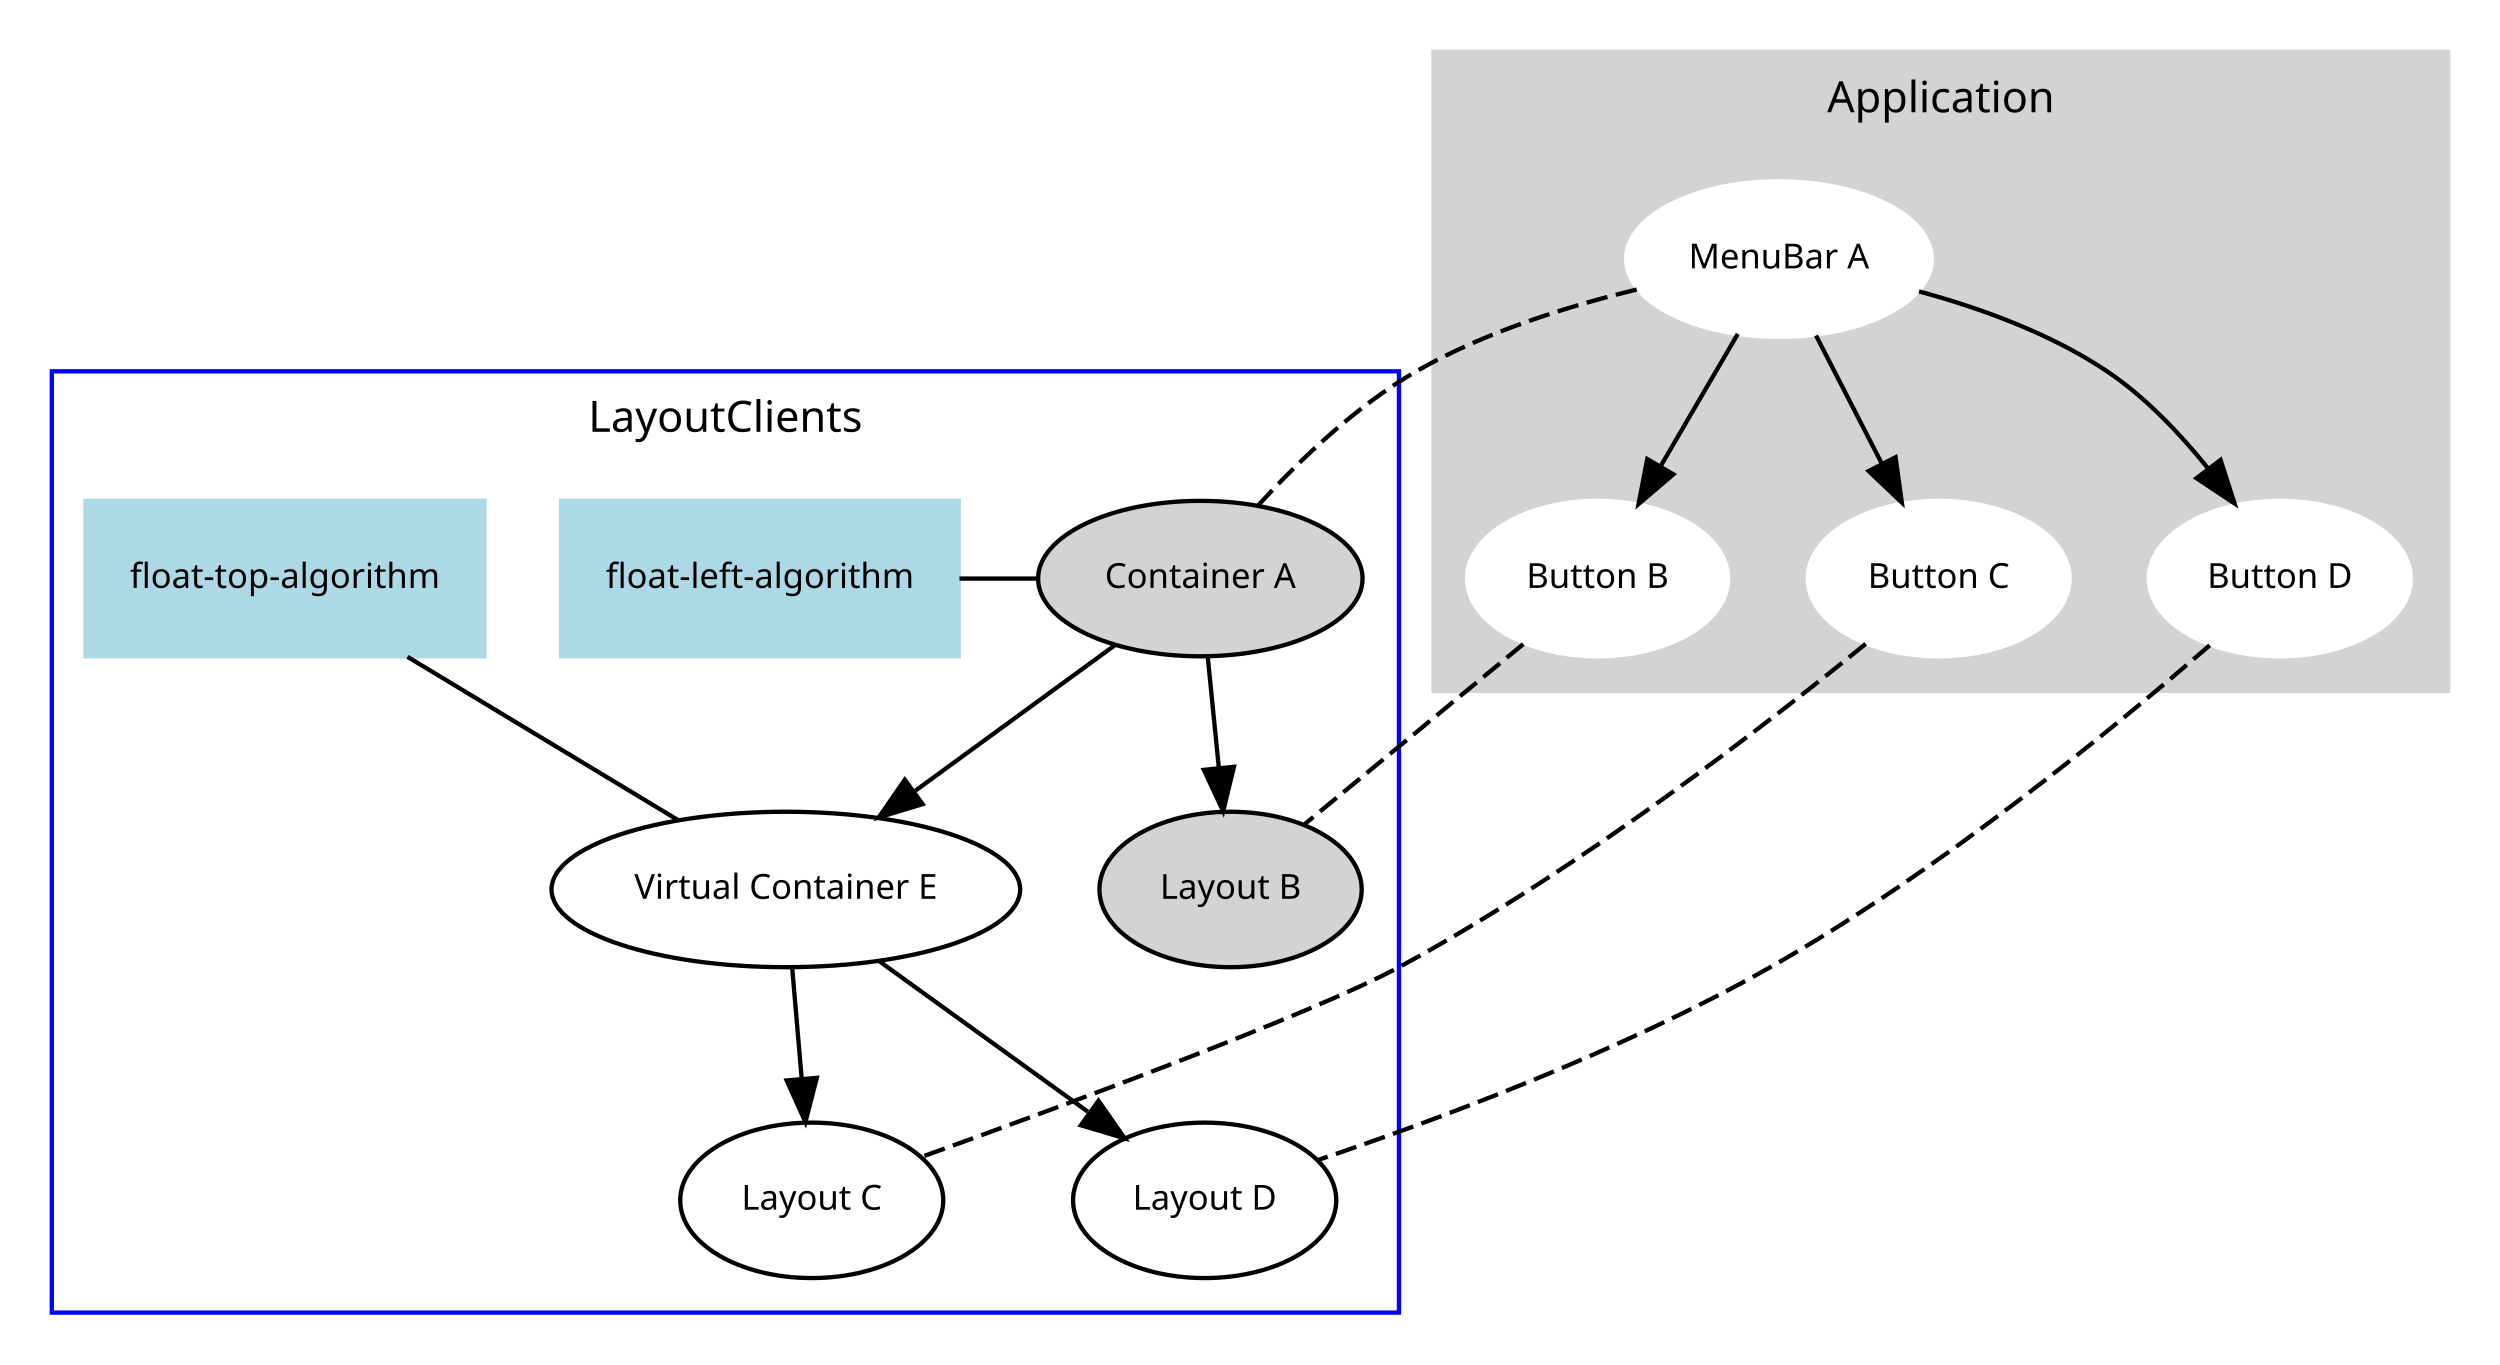
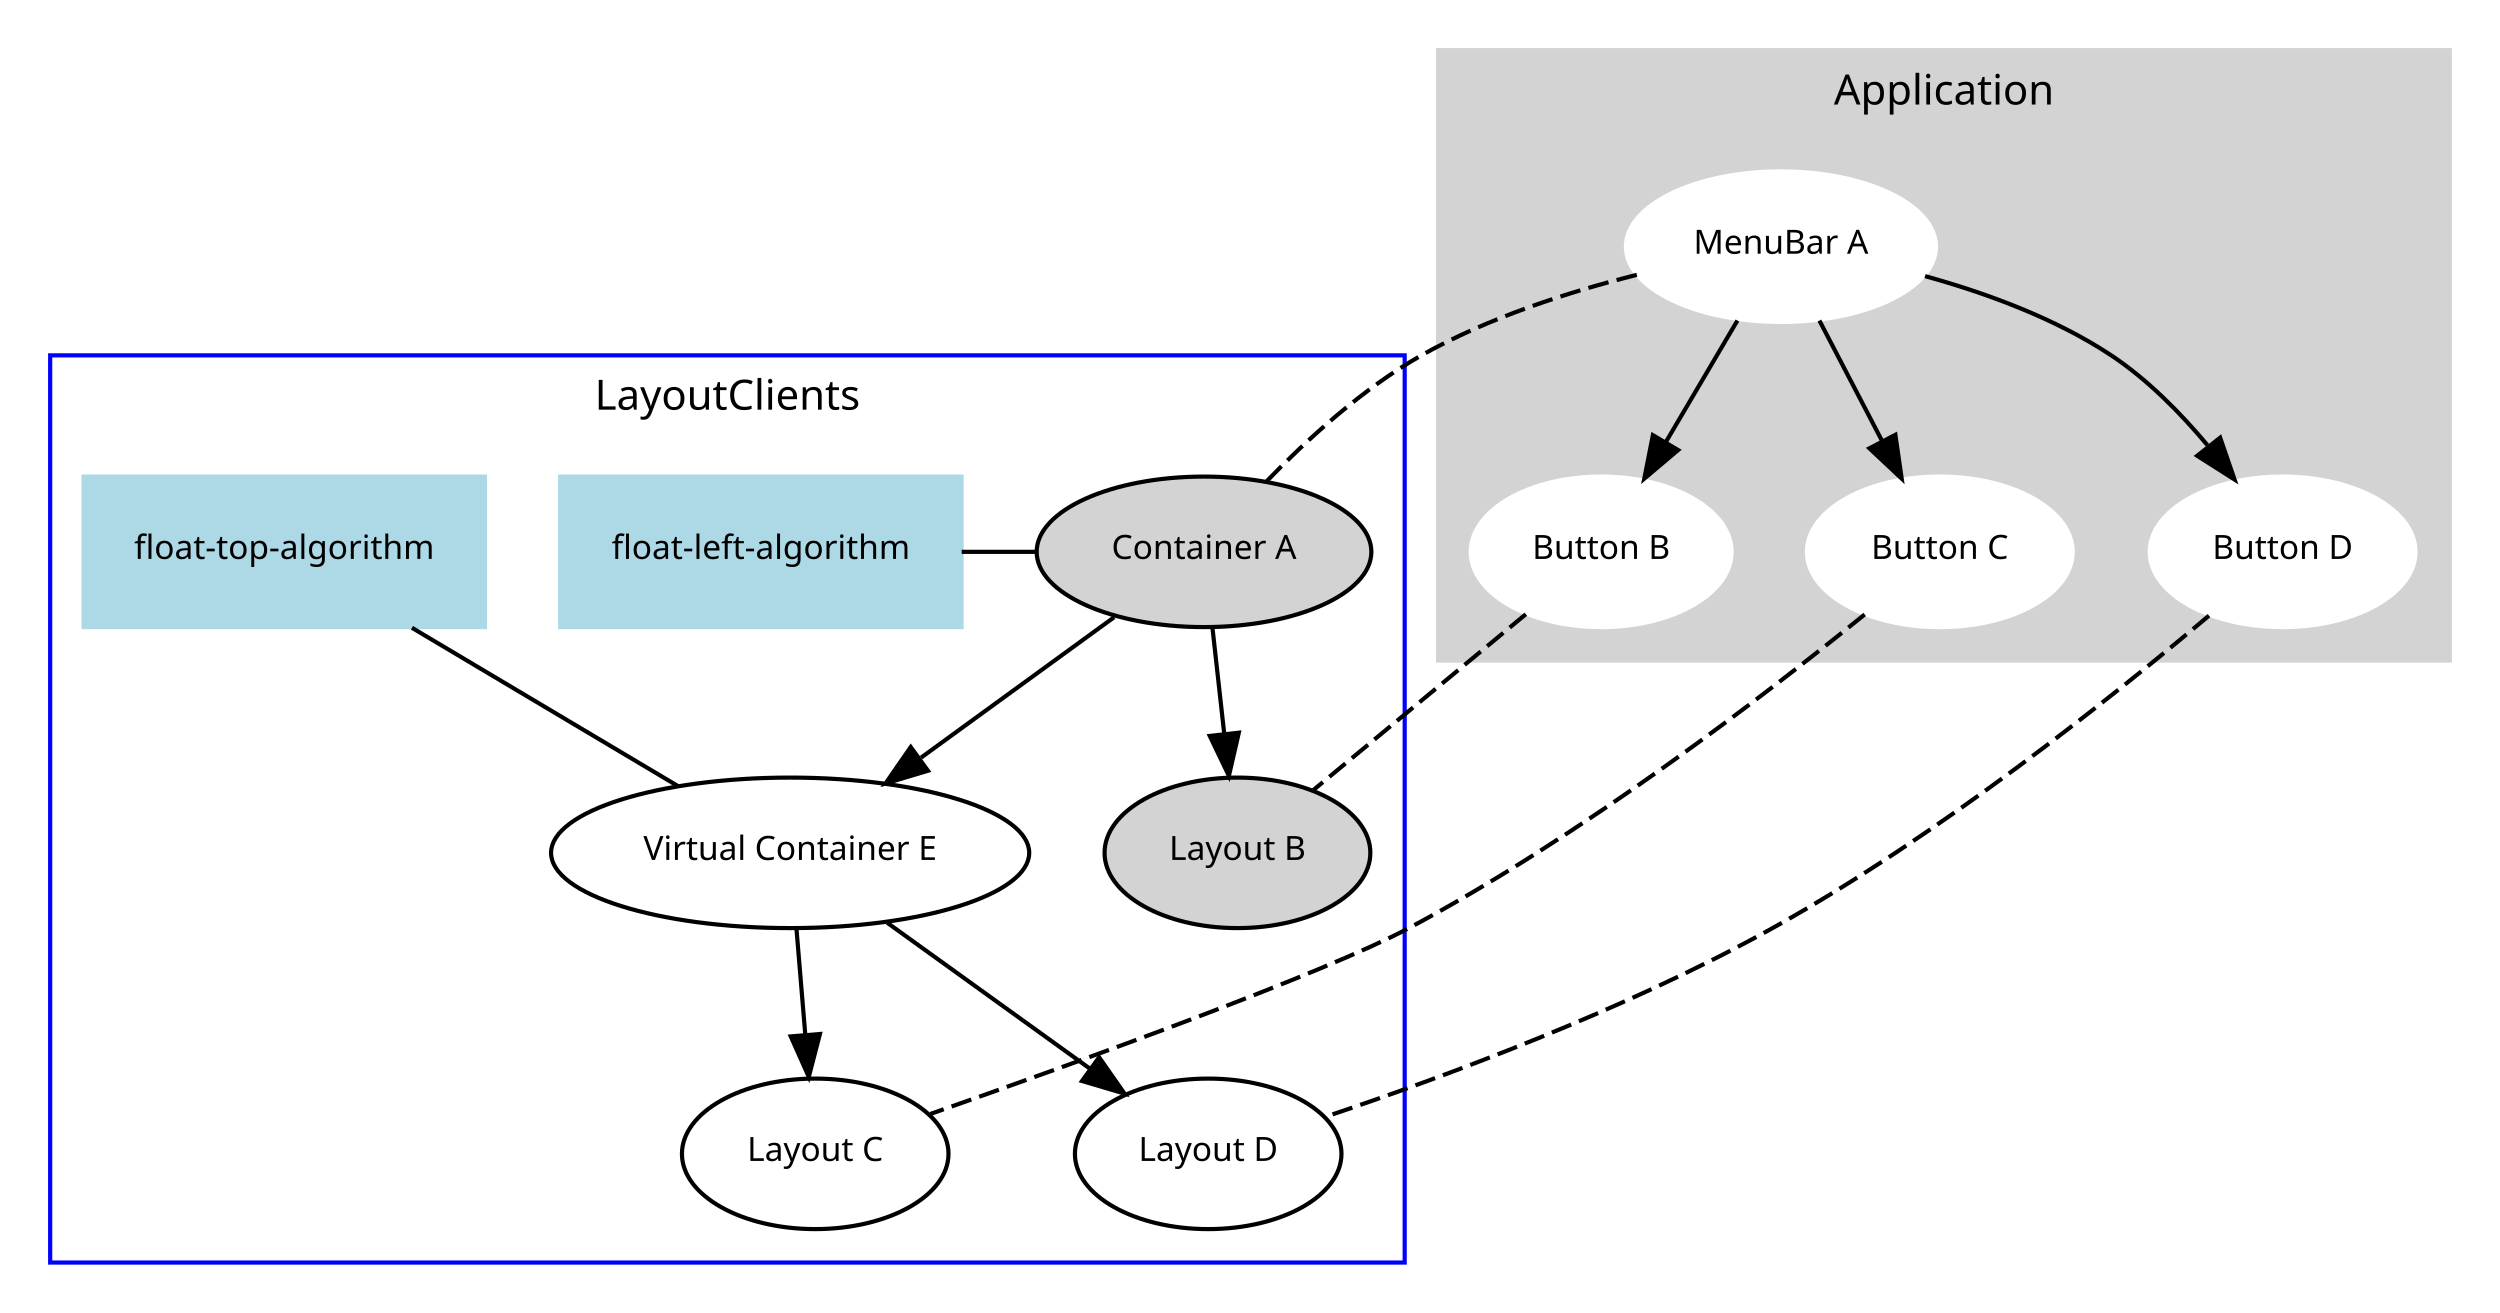
- <svg xmlns="http://www.w3.org/2000/svg" width="579pt" height="316pt" viewBox="0.00 0.00 579.00 316.00">
-   <g id="graph1" class="graph" transform="scale(1 1) rotate(0) translate(4 312)">
-     <polygon fill="white" stroke="white" points="-4,5 -4,-312 576,-312 576,5 -4,5" />
+ <svg xmlns="http://www.w3.org/2000/svg" width="598pt" height="314pt" viewBox="0.00 0.00 598.00 314.00">
+   <g id="graph1" class="graph" transform="scale(1 1) rotate(0) translate(4 310)">
+     <polygon fill="white" stroke="white" points="-4,5 -4,-310 595,-310 595,5 -4,5" />
    <g id="graph2" class="cluster">
-       <polygon fill="lightgrey" stroke="lightgrey" points="328,-152 328,-300 563,-300 563,-152 328,-152" />
-       <text text-anchor="middle" x="445.5" y="-286" font-family="Verdana" font-size="10.00">Application</text>
+       <polygon fill="lightgrey" stroke="lightgrey" points="340,-152 340,-298 582,-298 582,-152 340,-152" />
+       <text text-anchor="middle" x="461" y="-285" font-family="Verdana" font-size="10.00">Application</text>
    </g>
    <g id="graph3" class="cluster">
-       <polygon fill="none" stroke="blue" points="8,-8 8,-226 320,-226 320,-8 8,-8" />
-       <text text-anchor="middle" x="164" y="-212" font-family="Verdana" font-size="10.00">LayoutClients</text>
+       <polygon fill="none" stroke="blue" points="8,-8 8,-225 332,-225 332,-8 8,-8" />
+       <text text-anchor="middle" x="170" y="-212" font-family="Verdana" font-size="10.00">LayoutClients</text>
    </g>
    <g id="node2" class="node">
-       <ellipse fill="white" stroke="white" cx="408" cy="-252" rx="35.383" ry="18" />
-       <text text-anchor="middle" x="408" y="-249.834" font-family="Verdana" font-size="8.00">MenuBar A</text>
+       <ellipse fill="white" stroke="white" cx="422" cy="-251" rx="37.086" ry="18" />
+       <text text-anchor="middle" x="422" y="-249.3" font-family="Verdana" font-size="8.00">MenuBar A</text>
    </g>
    <g id="node3" class="node">
-       <ellipse fill="white" stroke="white" cx="366" cy="-178" rx="30.227" ry="18" />
-       <text text-anchor="middle" x="366" y="-175.834" font-family="Verdana" font-size="8.00">Button B</text>
+       <ellipse fill="white" stroke="white" cx="379" cy="-178" rx="31.199" ry="18" />
+       <text text-anchor="middle" x="379" y="-176.3" font-family="Verdana" font-size="8.00">Button B</text>
    </g>
    <g id="edge3" class="edge">
-       <path fill="none" stroke="black" d="M398.47,-234.662C393.207,-225.641 386.558,-214.243 380.65,-204.114" />
-       <polygon fill="black" stroke="black" points="383.555,-202.147 375.493,-195.273 377.508,-205.675 383.555,-202.147" />
+       <path fill="none" stroke="black" d="M411.591,-233.329C406.468,-224.631 400.187,-213.969 394.512,-204.334" />
+       <polygon fill="black" stroke="black" points="397.404,-202.348 389.313,-195.509 391.373,-205.901 397.404,-202.348" />
    </g>
    <g id="node4" class="node">
-       <ellipse fill="white" stroke="white" cx="445" cy="-178" rx="30.317" ry="18" />
-       <text text-anchor="middle" x="445" y="-175.834" font-family="Verdana" font-size="8.00">Button C</text>
+       <ellipse fill="white" stroke="white" cx="460" cy="-178" rx="31.788" ry="18" />
+       <text text-anchor="middle" x="460" y="-176.3" font-family="Verdana" font-size="8.00">Button C</text>
    </g>
    <g id="edge5" class="edge">
-       <path fill="none" stroke="black" d="M416.582,-234.301C421.111,-225.486 426.767,-214.48 431.838,-204.612" />
-       <polygon fill="black" stroke="black" points="435.007,-206.103 436.465,-195.609 428.781,-202.903 435.007,-206.103" />
+       <path fill="none" stroke="black" d="M431.199,-233.329C435.68,-224.721 441.162,-214.189 446.137,-204.632" />
+       <polygon fill="black" stroke="black" points="449.373,-205.995 450.886,-195.509 443.164,-202.763 449.373,-205.995" />
    </g>
    <g id="node5" class="node">
-       <ellipse fill="white" stroke="white" cx="524" cy="-178" rx="30.337" ry="18" />
-       <text text-anchor="middle" x="524" y="-175.834" font-family="Verdana" font-size="8.00">Button D</text>
+       <ellipse fill="white" stroke="white" cx="542" cy="-178" rx="31.788" ry="18" />
+       <text text-anchor="middle" x="542" y="-176.3" font-family="Verdana" font-size="8.00">Button D</text>
    </g>
    <g id="edge7" class="edge">
-       <path fill="none" stroke="black" d="M440.455,-244.508C454.639,-240.652 470.973,-234.755 484,-226 492.844,-220.056 500.854,-211.637 507.342,-203.563" />
-       <polygon fill="black" stroke="black" points="510.282,-205.479 513.524,-195.392 504.699,-201.255 510.282,-205.479" />
+       <path fill="none" stroke="black" d="M456.469,-243.952C471.018,-239.925 487.644,-233.86 501,-225 509.614,-219.286 517.506,-211.297 524.015,-203.525" />
+       <polygon fill="black" stroke="black" points="527.062,-205.314 530.505,-195.294 521.565,-200.979 527.062,-205.314" />
    </g>
    <g id="node10" class="node">
-       <ellipse fill="lightgrey" stroke="black" cx="274" cy="-178" rx="37.572" ry="18" />
-       <text text-anchor="middle" x="274" y="-175.834" font-family="Verdana" font-size="8.00">Container A</text>
+       <ellipse fill="lightgrey" stroke="black" cx="284" cy="-178" rx="40.029" ry="18" />
+       <text text-anchor="middle" x="284" y="-176.3" font-family="Verdana" font-size="8.00">Container A</text>
    </g>
    <g id="edge22" class="edge">
-       <path fill="none" stroke="black" stroke-dasharray="5,2" d="M375.063,-244.939C358.951,-241.063 339.696,-235.026 324,-226 309.954,-217.923 296.721,-205.163 287.401,-194.976" />
+       <path fill="none" stroke="black" stroke-dasharray="5,2" d="M387.524,-244.268C371.218,-240.179 351.889,-233.977 336,-225 322.015,-217.099 308.627,-204.85 298.938,-194.837" />
    </g>
    <g id="node12" class="node">
-       <ellipse fill="lightgrey" stroke="black" cx="281" cy="-106" rx="30.369" ry="18" />
-       <text text-anchor="middle" x="281" y="-103.834" font-family="Verdana" font-size="8.00">Layout B</text>
+       <ellipse fill="lightgrey" stroke="black" cx="292" cy="-106" rx="31.788" ry="18" />
+       <text text-anchor="middle" x="292" y="-104.3" font-family="Verdana" font-size="8.00">Layout B</text>
    </g>
    <g id="edge24" class="edge">
-       <path fill="none" stroke="black" stroke-dasharray="5,2" d="M348.799,-162.834C334.052,-150.69 312.915,-133.283 298.175,-121.144" />
+       <path fill="none" stroke="black" stroke-dasharray="5,2" d="M360.974,-163.082C346.042,-150.725 324.928,-133.251 310.003,-120.899" />
    </g>
    <g id="node13" class="node">
-       <ellipse fill="none" stroke="black" cx="184" cy="-34" rx="30.46" ry="18" />
-       <text text-anchor="middle" x="184" y="-31.834" font-family="Verdana" font-size="8.00">Layout C</text>
+       <ellipse fill="none" stroke="black" cx="191" cy="-34" rx="31.878" ry="18" />
+       <text text-anchor="middle" x="191" y="-32.3" font-family="Verdana" font-size="8.00">Layout C</text>
    </g>
    <g id="edge26" class="edge">
-       <path fill="none" stroke="black" stroke-dasharray="5,2" d="M428.095,-162.885C404.866,-143.991 361.255,-110.28 320,-88 300.323,-77.374 243.132,-56.207 209.508,-44.085" />
+       <path fill="none" stroke="black" stroke-dasharray="5,2" d="M442.027,-163.024C418.25,-143.753 374.489,-110.128 333,-88 312.637,-77.14 253.757,-55.893 218.536,-43.535" />
    </g>
    <g id="node14" class="node">
-       <ellipse fill="none" stroke="black" cx="275" cy="-34" rx="30.479" ry="18" />
-       <text text-anchor="middle" x="275" y="-31.834" font-family="Verdana" font-size="8.00">Layout D</text>
+       <ellipse fill="none" stroke="black" cx="285" cy="-34" rx="31.878" ry="18" />
+       <text text-anchor="middle" x="285" y="-32.3" font-family="Verdana" font-size="8.00">Layout D</text>
    </g>
    <g id="edge28" class="edge">
-       <path fill="none" stroke="black" stroke-dasharray="5,2" d="M507.771,-162.555C485.867,-143.594 445.073,-110.13 406,-88 371.523,-68.473 328.411,-52.491 301.279,-43.352" />
+       <path fill="none" stroke="black" stroke-dasharray="5,2" d="M524.388,-162.738C501.512,-143.465 459.783,-110.151 420,-88 384.823,-68.413 341.074,-52.272 313.091,-42.885" />
    </g>
    <g id="node11" class="node">
-       <ellipse fill="none" stroke="black" cx="178" cy="-106" rx="54.27" ry="18" />
-       <text text-anchor="middle" x="178" y="-103.834" font-family="Verdana" font-size="8.00">Virtual Container E</text>
+       <ellipse fill="none" stroke="black" cx="185" cy="-106" rx="57.187" ry="18" />
+       <text text-anchor="middle" x="185" y="-104.3" font-family="Verdana" font-size="8.00">Virtual Container E</text>
    </g>
    <g id="edge12" class="edge">
-       <path fill="none" stroke="black" d="M254.109,-162.496C240.795,-152.788 223.026,-139.832 208.006,-128.88" />
-       <polygon fill="black" stroke="black" points="209.677,-125.766 199.535,-122.703 205.553,-131.422 209.677,-125.766" />
+       <path fill="none" stroke="black" d="M262.518,-162.377C249.018,-152.558 231.37,-139.724 216.325,-128.781" />
+       <polygon fill="black" stroke="black" points="217.963,-125.646 207.817,-122.595 213.846,-131.307 217.963,-125.646" />
    </g>
    <g id="edge10" class="edge">
-       <path fill="none" stroke="black" d="M275.73,-159.697C276.502,-151.983 277.429,-142.712 278.289,-134.112" />
-       <polygon fill="black" stroke="black" points="281.777,-134.403 279.29,-124.104 274.812,-133.706 281.777,-134.403" />
+       <path fill="none" stroke="black" d="M286.019,-159.831C286.874,-152.131 287.892,-142.974 288.843,-134.417" />
+       <polygon fill="black" stroke="black" points="292.328,-134.739 289.954,-124.413 285.371,-133.966 292.328,-134.739" />
    </g>
    <g id="node15" class="node">
-       <polygon fill="lightblue" stroke="lightblue" points="218.05,-196 125.95,-196 125.95,-160 218.05,-160 218.05,-196" />
-       <text text-anchor="middle" x="172" y="-175.834" font-family="Verdana" font-size="8.00">float-left-algorithm</text>
+       <polygon fill="lightblue" stroke="lightblue" points="226,-196 130,-196 130,-160 226,-160 226,-196" />
+       <text text-anchor="middle" x="178" y="-176.3" font-family="Verdana" font-size="8.00">float-left-algorithm</text>
    </g>
    <g id="edge18" class="edge">
-       <path fill="none" stroke="black" d="M236.522,-178C230.421,-178 224.32,-178 218.219,-178" />
+       <path fill="none" stroke="black" d="M243.694,-178C237.806,-178 231.919,-178 226.031,-178" />
    </g>
    <g id="edge14" class="edge">
-       <path fill="none" stroke="black" d="M179.483,-87.697C180.144,-79.983 180.939,-70.713 181.676,-62.112" />
-       <polygon fill="black" stroke="black" points="185.167,-62.367 182.534,-52.104 178.193,-61.769 185.167,-62.367" />
+       <path fill="none" stroke="black" d="M186.514,-87.831C187.156,-80.131 187.919,-70.974 188.632,-62.417" />
+       <polygon fill="black" stroke="black" points="192.123,-62.669 189.466,-52.413 185.147,-62.088 192.123,-62.669" />
    </g>
    <g id="edge16" class="edge">
-       <path fill="none" stroke="black" d="M199.527,-89.465C213.805,-79.162 232.654,-65.559 247.944,-54.525" />
-       <polygon fill="black" stroke="black" points="250.412,-57.06 256.473,-48.37 246.316,-51.384 250.412,-57.06" />
+       <path fill="none" stroke="black" d="M208.193,-89.301C222.701,-78.856 241.483,-65.333 256.842,-54.274" />
+       <polygon fill="black" stroke="black" points="258.904,-57.102 264.974,-48.419 254.813,-51.422 258.904,-57.102" />
    </g>
    <g id="node16" class="node">
-       <polygon fill="lightblue" stroke="lightblue" points="108.217,-196 15.783,-196 15.783,-160 108.217,-160 108.217,-196" />
-       <text text-anchor="middle" x="62" y="-175.834" font-family="Verdana" font-size="8.00">float-top-algorithm</text>
+       <polygon fill="lightblue" stroke="lightblue" points="112,-196 16,-196 16,-160 112,-160 112,-196" />
+       <text text-anchor="middle" x="64" y="-176.3" font-family="Verdana" font-size="8.00">float-top-algorithm</text>
    </g>
    <g id="edge20" class="edge">
-       <path fill="none" stroke="black" d="M153.067,-122.046C134.653,-133.158 109.56,-148.3 90.377,-159.876" />
+       <path fill="none" stroke="black" d="M158.184,-121.957C139.355,-133.161 114.136,-148.167 94.533,-159.831" />
    </g>
  </g>
</svg>
